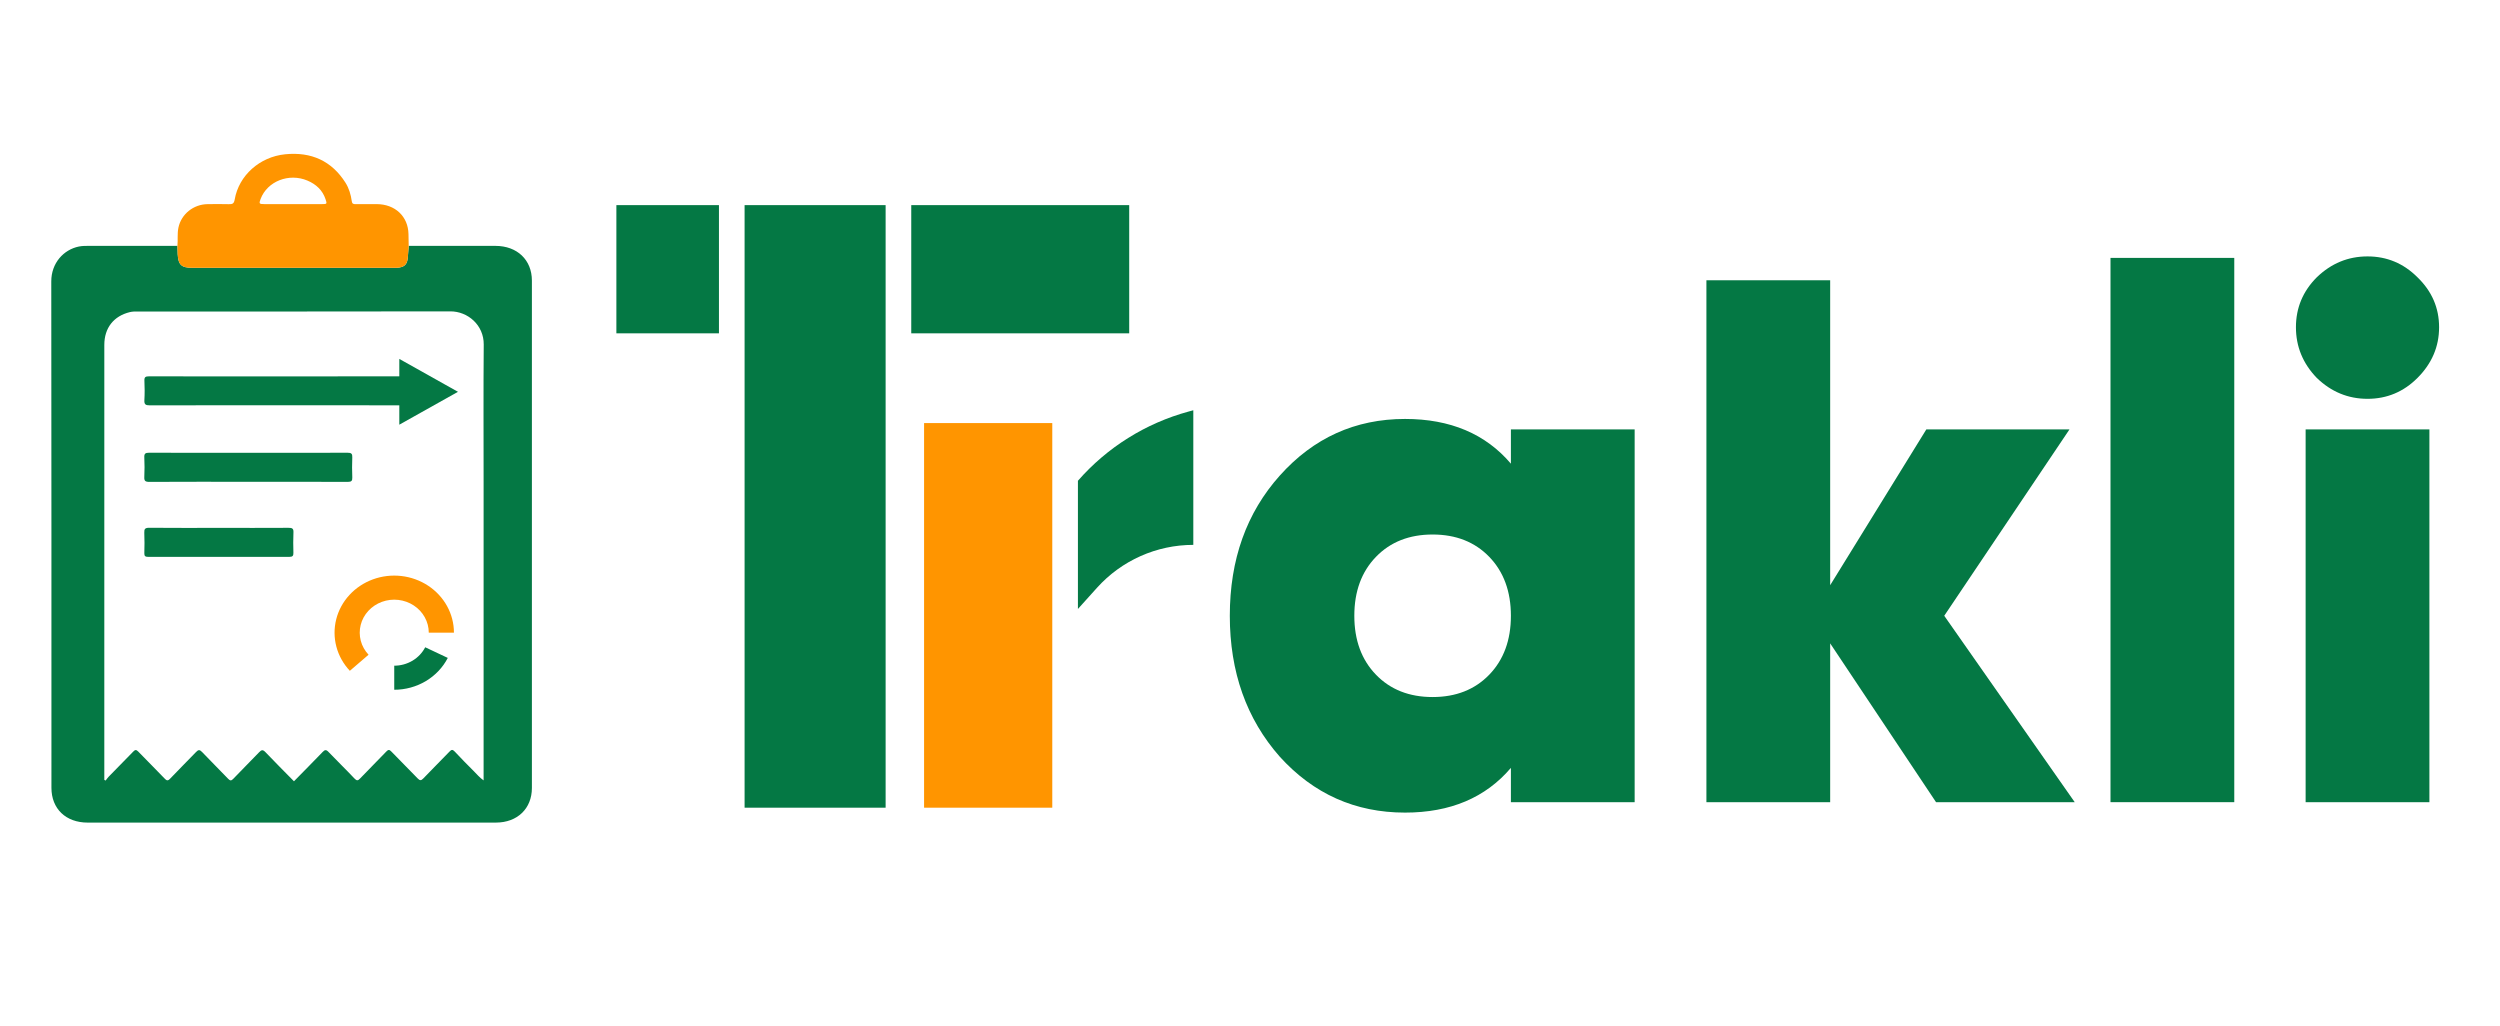
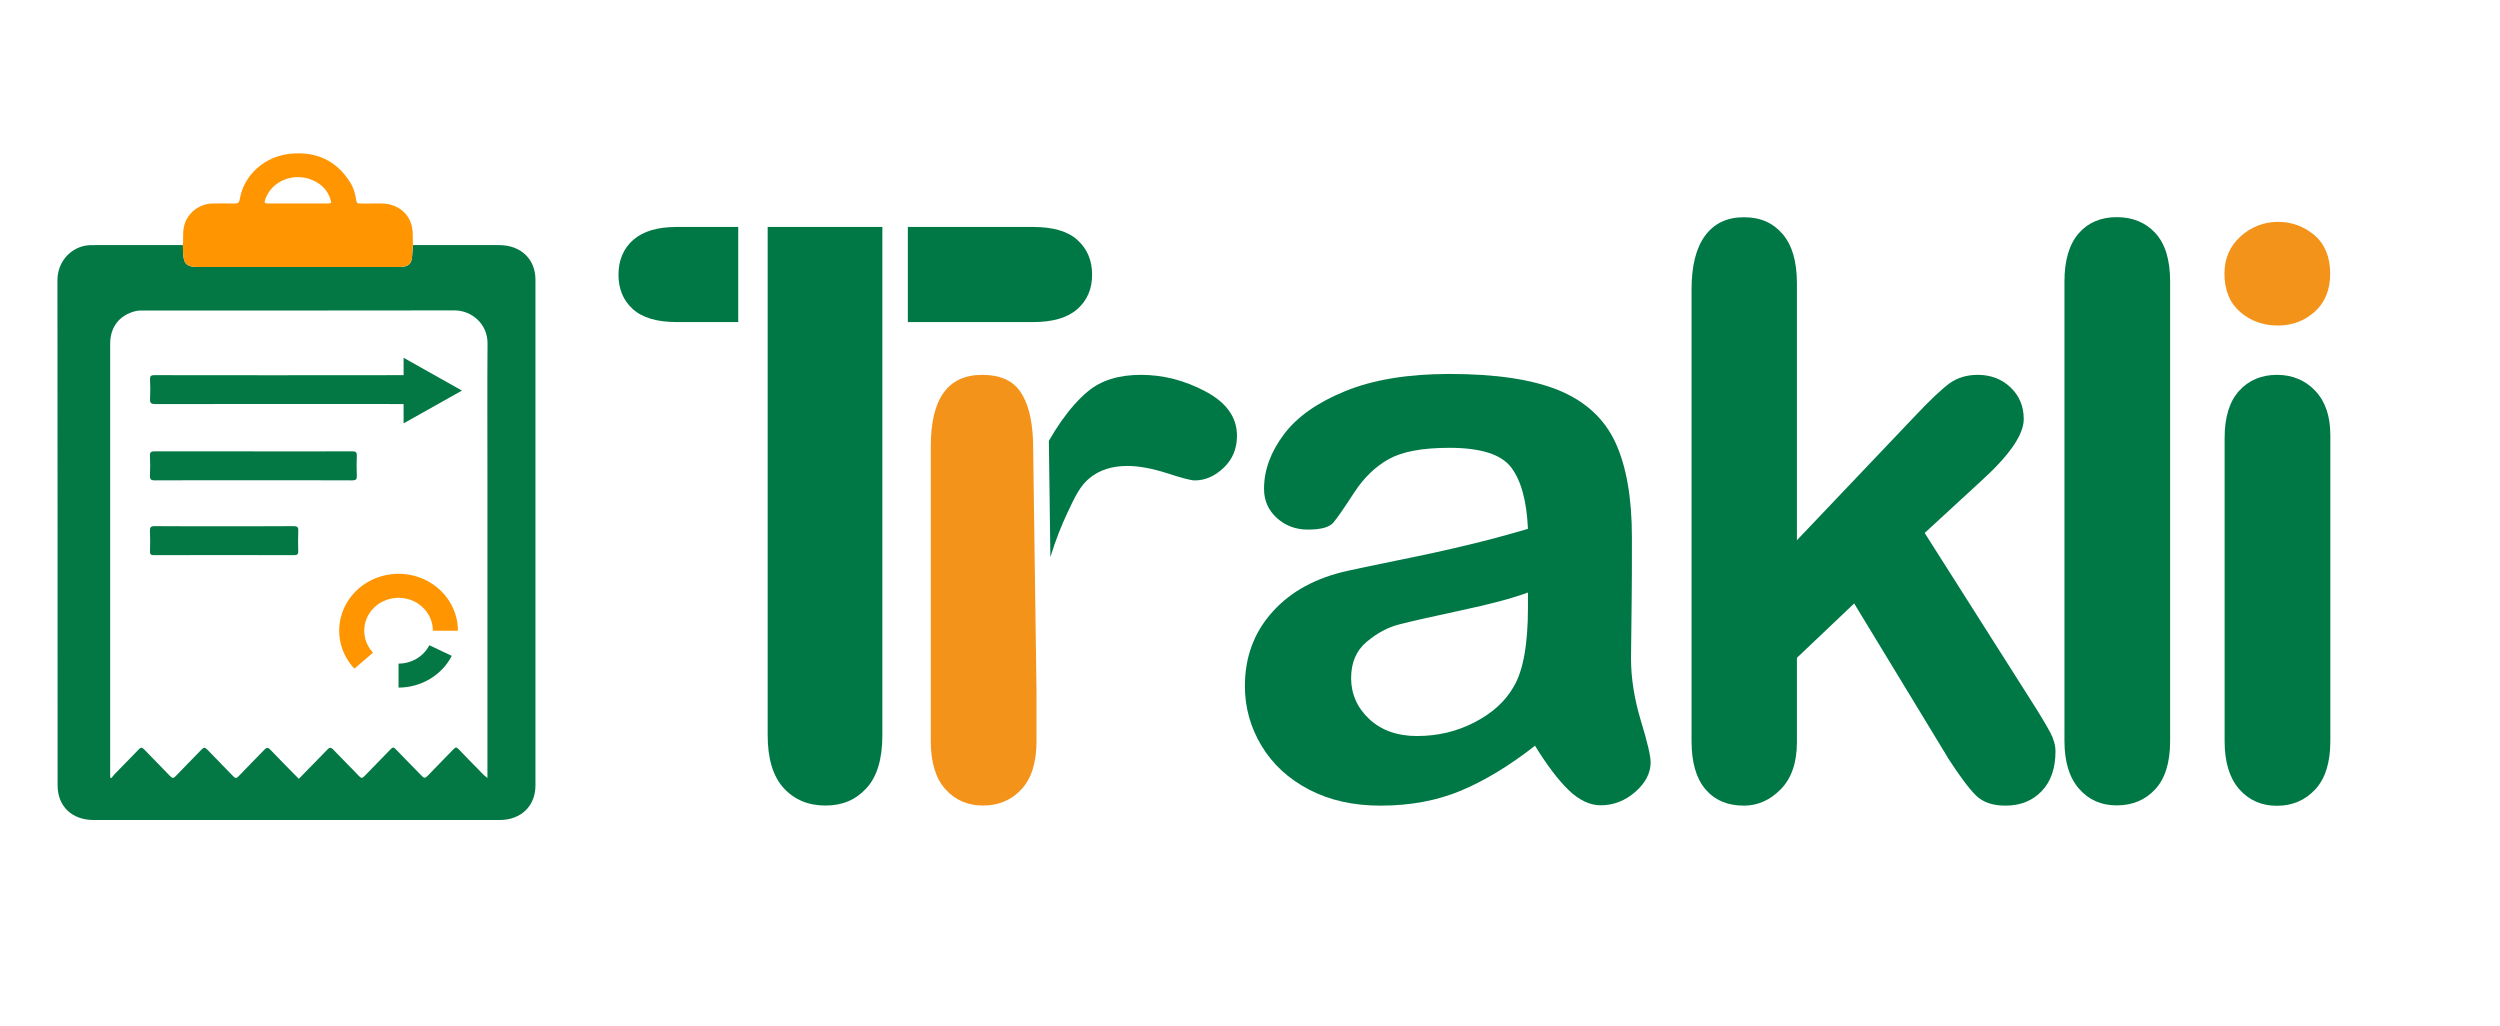
- <svg xmlns="http://www.w3.org/2000/svg" width="195" height="80" viewBox="0 0 195 80" fill="none">
-   <path d="M188.562 29.479C187.477 30.565 186.178 31.108 184.666 31.108C183.154 31.108 181.836 30.565 180.711 29.479C179.626 28.355 179.083 27.037 179.083 25.525C179.083 24.013 179.626 22.714 180.711 21.628C181.836 20.543 183.154 20 184.666 20C186.178 20 187.477 20.543 188.562 21.628C189.686 22.714 190.249 24.013 190.249 25.525C190.249 27.037 189.686 28.355 188.562 29.479ZM179.839 62.569V33.492H189.493V62.569H179.839Z" fill="#047844" />
-   <path d="M164.619 62.569V20.116H174.273V62.569H164.619Z" fill="#047844" />
-   <path d="M161.828 62.569H151.011L142.753 50.182V62.569H133.1V21.861H142.753V45.646L150.255 33.492H161.421L151.651 48.03L161.828 62.569Z" fill="#047844" />
-   <path d="M117.85 33.492H127.503V62.569H117.85V59.894C115.872 62.22 113.12 63.383 109.592 63.383C105.715 63.383 102.458 61.929 99.822 59.022C97.224 56.075 95.925 52.411 95.925 48.03C95.925 43.65 97.224 40.005 99.822 37.097C102.458 34.151 105.715 32.678 109.592 32.678C113.12 32.678 115.872 33.841 117.85 36.167V33.492ZM107.324 52.625C108.448 53.788 109.921 54.369 111.743 54.369C113.565 54.369 115.039 53.788 116.163 52.625C117.287 51.462 117.85 49.93 117.85 48.03C117.85 46.131 117.287 44.599 116.163 43.436C115.039 42.273 113.565 41.692 111.743 41.692C109.921 41.692 108.448 42.273 107.324 43.436C106.199 44.599 105.637 46.131 105.637 48.03C105.637 49.93 106.199 51.462 107.324 52.625Z" fill="#047844" />
-   <rect x="58.078" y="16" width="11" height="47" fill="#047844" />
-   <rect x="71.078" y="16" width="17" height="10" fill="#047844" />
-   <rect x="48.078" y="16" width="8" height="10" fill="#047844" />
-   <rect x="72.078" y="33" width="10" height="30" fill="#FF9500" />
-   <path d="M92.706 32.102L93.078 32V42.5C90.213 42.5 87.484 43.716 85.567 45.845L84.078 47.5V37.5C86.361 34.891 89.362 33.014 92.706 32.102Z" fill="#047844" />
-   <path d="M31.88 19.177C34.135 19.177 36.391 19.176 38.646 19.179C40.341 19.181 41.488 20.272 41.488 21.89C41.489 35.081 41.489 48.27 41.488 61.46C41.488 63.066 40.357 64.161 38.68 64.162C28.067 64.166 17.455 64.167 6.843 64.163C5.131 64.163 4.012 63.082 4.012 61.451C4.01 48.283 4.017 35.116 4 21.949C3.998 20.516 4.963 19.471 6.152 19.229C6.435 19.172 6.718 19.178 7.002 19.178C9.281 19.176 11.561 19.177 13.84 19.178C13.846 19.393 13.845 19.61 13.858 19.824C13.907 20.661 14.147 20.89 15.014 20.89C20.234 20.892 25.455 20.891 30.675 20.891C30.769 20.891 30.865 20.894 30.96 20.888C31.535 20.852 31.764 20.638 31.81 20.091C31.836 19.787 31.857 19.482 31.88 19.177H31.88ZM22.931 60.938C23.683 60.171 24.427 59.423 25.158 58.663C25.329 58.485 25.429 58.445 25.624 58.651C26.286 59.348 26.983 60.015 27.641 60.716C27.832 60.92 27.919 60.898 28.093 60.716C28.765 60.012 29.458 59.325 30.13 58.622C30.29 58.455 30.373 58.458 30.534 58.628C31.206 59.331 31.903 60.013 32.577 60.716C32.747 60.893 32.846 60.9 33.019 60.718C33.691 60.015 34.383 59.328 35.058 58.627C35.207 58.472 35.296 58.436 35.464 58.617C35.952 59.143 36.46 59.653 36.968 60.162C37.199 60.394 37.407 60.651 37.721 60.871C37.721 60.71 37.721 60.598 37.721 60.486C37.721 52.847 37.721 45.207 37.721 37.568C37.721 34.003 37.701 30.439 37.731 26.874C37.744 25.354 36.485 24.284 35.132 24.287C27 24.304 18.869 24.296 10.737 24.297C10.536 24.297 10.336 24.295 10.136 24.343C8.87 24.647 8.137 25.577 8.137 26.898C8.136 38.091 8.136 49.283 8.136 60.476C8.136 60.594 8.136 60.713 8.136 60.832C8.171 60.849 8.205 60.866 8.24 60.883C8.316 60.785 8.384 60.679 8.47 60.59C9.109 59.934 9.756 59.285 10.391 58.626C10.536 58.474 10.627 58.46 10.781 58.62C11.457 59.321 12.151 60.005 12.823 60.709C12.992 60.886 13.079 60.939 13.276 60.729C13.935 60.03 14.625 59.357 15.289 58.661C15.467 58.474 15.572 58.457 15.758 58.653C16.429 59.358 17.122 60.043 17.795 60.746C17.952 60.909 18.04 60.912 18.199 60.744C18.863 60.048 19.547 59.371 20.212 58.675C20.394 58.484 20.503 58.455 20.704 58.667C21.43 59.431 22.178 60.175 22.93 60.94L22.931 60.938Z" fill="#047844" />
-   <path d="M31.88 19.177C31.857 19.482 31.835 19.787 31.81 20.091C31.763 20.638 31.534 20.852 30.959 20.888C30.864 20.894 30.769 20.891 30.674 20.891C25.454 20.891 20.233 20.892 15.014 20.89C14.146 20.89 13.906 20.661 13.857 19.824C13.844 19.61 13.845 19.393 13.839 19.178C13.887 18.705 13.818 18.229 13.917 17.756C14.136 16.706 15.089 15.93 16.206 15.923C16.752 15.919 17.298 15.909 17.843 15.926C18.132 15.935 18.25 15.886 18.306 15.562C18.628 13.688 20.253 12.234 22.241 12.034C24.285 11.828 25.873 12.556 26.947 14.25C27.227 14.691 27.366 15.186 27.438 15.693C27.466 15.894 27.556 15.926 27.735 15.924C28.281 15.918 28.826 15.922 29.372 15.921C30.817 15.921 31.837 16.88 31.862 18.261C31.867 18.566 31.873 18.872 31.878 19.178L31.88 19.177ZM22.835 15.921C23.594 15.921 24.352 15.922 25.111 15.921C25.51 15.92 25.516 15.909 25.391 15.535C25.16 14.842 24.666 14.378 23.986 14.088C22.538 13.472 20.848 14.137 20.326 15.522C20.189 15.887 20.213 15.921 20.63 15.921C21.365 15.922 22.1 15.921 22.835 15.921L22.835 15.921Z" fill="#FF9500" />
-   <path d="M35.407 49.349C35.407 48.627 35.223 47.916 34.872 47.277C34.52 46.638 34.012 46.09 33.39 45.681C32.767 45.272 32.051 45.013 31.301 44.928C30.551 44.843 29.791 44.933 29.086 45.191C28.381 45.45 27.752 45.868 27.254 46.41C26.755 46.953 26.402 47.603 26.225 48.305C26.048 49.007 26.052 49.739 26.237 50.439C26.422 51.139 26.782 51.785 27.287 52.323L28.747 51.069C28.456 50.758 28.247 50.384 28.14 49.979C28.034 49.575 28.031 49.151 28.134 48.745C28.236 48.339 28.44 47.963 28.728 47.65C29.017 47.336 29.38 47.094 29.788 46.944C30.196 46.795 30.636 46.743 31.069 46.792C31.503 46.842 31.917 46.991 32.277 47.228C32.637 47.464 32.931 47.781 33.134 48.151C33.338 48.52 33.444 48.931 33.444 49.349H35.407Z" fill="#FF9500" />
-   <path d="M30.751 53.801C31.62 53.801 32.472 53.568 33.21 53.129C33.948 52.69 34.543 52.062 34.927 51.317L33.166 50.487C32.944 50.918 32.6 51.281 32.173 51.535C31.746 51.789 31.254 51.924 30.751 51.924L30.751 53.801Z" fill="#047844" />
-   <path d="M22.115 29.359C25.583 29.359 29.051 29.362 32.519 29.353C32.792 29.353 32.894 29.414 32.881 29.705C32.857 30.234 32.86 30.767 32.881 31.296C32.89 31.557 32.801 31.616 32.554 31.616C30.111 31.607 27.667 31.611 25.224 31.611C20.709 31.611 16.193 31.607 11.678 31.617C11.362 31.618 11.242 31.55 11.262 31.213C11.292 30.706 11.287 30.196 11.264 29.689C11.252 29.41 11.354 29.355 11.61 29.355C15.111 29.363 18.613 29.361 22.115 29.361V29.359Z" fill="#047844" />
-   <path d="M19.331 37.579C16.768 37.579 14.206 37.573 11.645 37.587C11.323 37.588 11.241 37.499 11.256 37.204C11.281 36.695 11.28 36.183 11.256 35.673C11.243 35.391 11.331 35.312 11.63 35.313C14.453 35.324 17.276 35.319 20.099 35.319C22.436 35.319 24.772 35.325 27.108 35.313C27.412 35.312 27.49 35.398 27.478 35.676C27.456 36.197 27.458 36.72 27.479 37.241C27.49 37.508 27.409 37.587 27.123 37.587C24.526 37.576 21.928 37.581 19.331 37.581V37.579Z" fill="#047844" />
-   <path d="M17.09 41.175C18.895 41.175 20.699 41.181 22.503 41.17C22.786 41.167 22.904 41.223 22.889 41.52C22.863 42.052 22.872 42.587 22.885 43.12C22.891 43.348 22.828 43.436 22.569 43.436C18.901 43.429 15.234 43.43 11.566 43.436C11.338 43.436 11.251 43.38 11.258 43.15C11.273 42.617 11.279 42.083 11.255 41.55C11.242 41.259 11.319 41.165 11.643 41.167C13.459 41.184 15.275 41.175 17.091 41.175H17.09Z" fill="#047844" />
-   <path fill-rule="evenodd" clip-rule="evenodd" d="M31.146 27.995L35.722 30.561L31.146 33.126L31.146 31.005L31.146 30.116L31.146 27.995Z" fill="#047844" />
+ <svg xmlns="http://www.w3.org/2000/svg" width="195px" height="80px" viewBox="0 0 194 80" version="1.1">
+   <defs>
+     <clipPath id="clip1">
+       <path d="M 59 17 L 69 17 L 69 62.832 L 59 62.832 Z M 59 17 " />
+     </clipPath>
+     <clipPath id="clip2">
+       <path d="M 47.742 17 L 58 17 L 58 26 L 47.742 26 Z M 47.742 17 " />
+     </clipPath>
+     <clipPath id="clip3">
+       <path d="M 72 29 L 81 29 L 81 62.832 L 72 62.832 Z M 72 29 " />
+     </clipPath>
+     <clipPath id="clip4">
+       <path d="M 96 29 L 129 29 L 129 62.832 L 96 62.832 Z M 96 29 " />
+     </clipPath>
+     <clipPath id="clip5">
+       <path d="M 131 16.945 L 160 16.945 L 160 62.832 L 131 62.832 Z M 131 16.945 " />
+     </clipPath>
+     <clipPath id="clip6">
+       <path d="M 160 16.945 L 169 16.945 L 169 62.832 L 160 62.832 Z M 160 16.945 " />
+     </clipPath>
+     <clipPath id="clip7">
+       <path d="M 173 17 L 181.266 17 L 181.266 26 L 173 26 Z M 173 17 " />
+     </clipPath>
+     <clipPath id="clip8">
+       <path d="M 173 29 L 181.266 29 L 181.266 62.832 L 173 62.832 Z M 173 29 " />
+     </clipPath>
+   </defs>
+   <g id="surface1">
+     <g clip-path="url(#clip1)" clip-rule="nonzero">
+       <path style=" stroke:none;fill-rule:nonzero;fill:rgb(0%,47.059%,27.059%);fill-opacity:1;" d="M 59.379 17.703 L 59.379 57.359 C 59.379 59.195 59.797 60.559 60.633 61.477 C 61.469 62.383 62.555 62.832 63.887 62.832 C 65.219 62.832 66.254 62.383 67.078 61.484 C 67.906 60.59 68.324 59.215 68.324 57.359 L 68.324 17.703 Z M 59.379 17.703 " />
+     </g>
+     <g clip-path="url(#clip2)" clip-rule="nonzero">
+       <path style=" stroke:none;fill-rule:nonzero;fill:rgb(0%,47.059%,27.059%);fill-opacity:1;" d="M 57.082 17.703 L 57.082 25.121 L 52.27 25.121 C 50.738 25.121 49.602 24.781 48.855 24.105 C 48.109 23.426 47.742 22.539 47.742 21.422 C 47.742 20.305 48.133 19.367 48.906 18.699 C 49.684 18.031 50.797 17.703 52.27 17.703 Z M 57.082 17.703 " />
+     </g>
+     <path style=" stroke:none;fill-rule:nonzero;fill:rgb(0%,47.059%,27.059%);fill-opacity:1;" d="M 84.684 21.422 C 84.684 22.539 84.305 23.426 83.539 24.105 C 82.773 24.781 81.629 25.121 80.098 25.121 L 70.312 25.121 L 70.312 17.703 L 80.098 17.703 C 81.648 17.703 82.805 18.043 83.551 18.73 C 84.305 19.418 84.684 20.316 84.684 21.422 Z M 84.684 21.422 " />
+     <g clip-path="url(#clip3)" clip-rule="nonzero">
+       <path style=" stroke:none;fill-rule:nonzero;fill:rgb(95.294%,57.647%,10.196%);fill-opacity:1;" d="M 80.078 34.383 C 80.012 32.688 79.68 31.402 79.074 30.535 C 78.477 29.668 77.484 29.238 76.121 29.238 C 73.434 29.238 72.102 31.094 72.102 34.801 L 72.102 57.809 C 72.102 59.461 72.48 60.719 73.246 61.566 C 74.012 62.414 74.988 62.832 76.18 62.832 C 77.375 62.832 78.387 62.414 79.164 61.574 C 79.949 60.738 80.348 59.48 80.348 57.809 L 80.348 53.961 Z M 80.078 34.383 " />
+     </g>
+     <path style=" stroke:none;fill-rule:nonzero;fill:rgb(0%,47.059%,27.059%);fill-opacity:1;" d="M 95.984 33.984 C 95.984 35 95.637 35.828 94.949 36.484 C 94.254 37.145 93.496 37.473 92.691 37.473 C 92.395 37.473 91.668 37.281 90.504 36.902 C 89.348 36.535 88.324 36.344 87.438 36.344 C 86.234 36.344 85.242 36.664 84.477 37.301 C 83.77 37.891 83.391 38.629 82.695 40.133 C 82.328 40.922 81.859 42.047 81.43 43.453 C 81.391 40.434 81.352 37.41 81.312 34.383 C 81.641 33.812 81.969 33.297 82.297 32.828 C 82.973 31.879 83.648 31.113 84.348 30.535 C 85.379 29.668 86.762 29.238 88.492 29.238 C 90.227 29.238 91.906 29.668 93.535 30.535 C 95.168 31.402 95.984 32.559 95.984 33.984 Z M 95.984 33.984 " />
+     <g clip-path="url(#clip4)" clip-rule="nonzero">
+       <path style=" stroke:none;fill-rule:nonzero;fill:rgb(0%,47.059%,27.059%);fill-opacity:1;" d="M 119.219 58.176 C 117.23 59.73 115.301 60.898 113.441 61.676 C 111.578 62.453 109.492 62.84 107.172 62.84 C 105.055 62.84 103.203 62.422 101.602 61.586 C 100 60.75 98.77 59.613 97.902 58.176 C 97.039 56.742 96.602 55.188 96.602 53.512 C 96.602 51.25 97.316 49.324 98.75 47.73 C 100.18 46.133 102.141 45.066 104.637 44.52 C 105.164 44.398 106.457 44.129 108.535 43.703 C 110.605 43.285 112.387 42.895 113.867 42.535 C 115.348 42.188 116.949 41.758 118.68 41.25 C 118.582 39.066 118.145 37.473 117.367 36.453 C 116.594 35.438 114.992 34.93 112.555 34.93 C 110.457 34.93 108.883 35.219 107.828 35.809 C 106.773 36.395 105.871 37.273 105.113 38.438 C 104.359 39.605 103.82 40.383 103.512 40.75 C 103.203 41.129 102.527 41.309 101.504 41.309 C 100.578 41.309 99.773 41.012 99.105 40.414 C 98.441 39.812 98.094 39.059 98.094 38.129 C 98.094 36.676 98.609 35.27 99.633 33.895 C 100.66 32.516 102.258 31.391 104.438 30.504 C 106.617 29.617 109.32 29.168 112.566 29.168 C 116.184 29.168 119.039 29.598 121.109 30.453 C 123.176 31.312 124.648 32.668 125.504 34.52 C 126.359 36.375 126.789 38.836 126.789 41.906 C 126.789 43.84 126.789 45.488 126.77 46.844 C 126.758 48.199 126.738 49.691 126.719 51.348 C 126.719 52.902 126.977 54.52 127.484 56.203 C 128 57.887 128.25 58.973 128.25 59.453 C 128.25 60.301 127.852 61.066 127.055 61.766 C 126.262 62.461 125.355 62.812 124.352 62.812 C 123.504 62.812 122.668 62.414 121.844 61.617 C 121.02 60.816 120.145 59.66 119.219 58.145 Z M 118.68 46.215 C 117.477 46.664 115.719 47.133 113.41 47.621 C 111.102 48.117 109.512 48.477 108.625 48.707 C 107.738 48.934 106.895 49.395 106.09 50.07 C 105.285 50.75 104.887 51.688 104.887 52.902 C 104.887 54.117 105.363 55.215 106.309 56.094 C 107.254 56.969 108.496 57.41 110.02 57.41 C 111.648 57.41 113.152 57.051 114.535 56.332 C 115.914 55.613 116.922 54.695 117.566 53.562 C 118.312 52.316 118.68 50.25 118.68 47.391 Z M 118.68 46.215 " />
+     </g>
+     <g clip-path="url(#clip5)" clip-rule="nonzero">
+       <path style=" stroke:none;fill-rule:nonzero;fill:rgb(0%,47.059%,27.059%);fill-opacity:1;" d="M 151.406 59.055 L 144.125 47.07 L 139.66 51.309 L 139.66 57.879 C 139.66 59.473 139.242 60.699 138.406 61.555 C 137.57 62.414 136.605 62.84 135.52 62.84 C 134.246 62.84 133.254 62.414 132.527 61.566 C 131.801 60.719 131.441 59.461 131.441 57.809 L 131.441 22.578 C 131.441 20.746 131.789 19.348 132.496 18.383 C 133.203 17.426 134.207 16.945 135.52 16.945 C 136.832 16.945 137.797 17.387 138.543 18.254 C 139.289 19.121 139.66 20.406 139.66 22.102 L 139.66 42.137 L 148.93 32.387 C 150.07 31.18 150.949 30.355 151.555 29.906 C 152.16 29.469 152.898 29.238 153.762 29.238 C 154.785 29.238 155.641 29.566 156.328 30.223 C 157.016 30.883 157.352 31.699 157.352 32.695 C 157.352 33.902 156.238 35.52 154 37.543 L 149.625 41.57 L 158.078 54.887 C 158.707 55.875 159.152 56.633 159.422 57.141 C 159.691 57.648 159.828 58.145 159.828 58.605 C 159.828 59.922 159.473 60.949 158.754 61.707 C 158.039 62.461 157.094 62.84 155.93 62.84 C 154.926 62.84 154.148 62.574 153.602 62.023 C 153.055 61.477 152.32 60.488 151.395 59.055 Z M 151.406 59.055 " />
+     </g>
+     <g clip-path="url(#clip6)" clip-rule="nonzero">
+       <path style=" stroke:none;fill-rule:nonzero;fill:rgb(0%,47.059%,27.059%);fill-opacity:1;" d="M 160.527 57.809 L 160.527 21.969 C 160.527 20.316 160.895 19.059 161.629 18.211 C 162.367 17.363 163.359 16.938 164.605 16.938 C 165.848 16.938 166.863 17.355 167.629 18.191 C 168.395 19.031 168.77 20.285 168.77 21.961 L 168.77 57.797 C 168.77 59.473 168.383 60.727 167.605 61.566 C 166.832 62.402 165.828 62.82 164.605 62.82 C 163.379 62.82 162.414 62.383 161.66 61.516 C 160.902 60.648 160.527 59.402 160.527 57.789 Z M 160.527 57.809 " />
+     </g>
+     <g clip-path="url(#clip7)" clip-rule="nonzero">
+       <path style=" stroke:none;fill-rule:nonzero;fill:rgb(95.294%,57.647%,10.196%);fill-opacity:1;" d="M 177.188 25.391 C 178.289 25.391 179.246 25.031 180.051 24.312 C 180.855 23.594 181.254 22.598 181.254 21.332 C 181.254 20.066 180.836 19.02 180.012 18.332 C 179.188 17.645 178.242 17.305 177.176 17.305 C 176.113 17.305 175.098 17.684 174.262 18.441 C 173.426 19.199 173.008 20.168 173.008 21.332 C 173.008 22.629 173.418 23.625 174.23 24.332 C 175.047 25.039 176.031 25.391 177.176 25.391 Z M 177.188 25.391 " />
+     </g>
+     <g clip-path="url(#clip8)" clip-rule="nonzero">
+       <path style=" stroke:none;fill-rule:nonzero;fill:rgb(0%,47.059%,27.059%);fill-opacity:1;" d="M 177.098 29.238 C 175.895 29.238 174.906 29.656 174.152 30.484 C 173.398 31.312 173.02 32.539 173.02 34.172 L 173.02 57.816 C 173.02 59.434 173.398 60.68 174.152 61.547 C 174.906 62.414 175.895 62.852 177.098 62.852 C 178.301 62.852 179.305 62.422 180.09 61.574 C 180.875 60.727 181.266 59.473 181.266 57.816 L 181.266 33.934 C 181.266 32.457 180.875 31.312 180.09 30.484 C 179.305 29.656 178.309 29.238 177.098 29.238 Z M 177.098 29.238 " />
+     </g>
+     <path style=" stroke:none;fill-rule:nonzero;fill:rgb(1.569%,47.059%,26.667%);fill-opacity:1;" d="M 31.707 19.117 C 33.953 19.117 36.195 19.117 38.438 19.117 C 40.125 19.121 41.266 20.207 41.266 21.82 C 41.266 34.969 41.266 48.117 41.266 61.266 C 41.266 62.867 40.141 63.961 38.473 63.961 C 27.918 63.965 17.363 63.965 6.805 63.961 C 5.102 63.961 3.992 62.883 3.992 61.258 C 3.988 48.133 3.996 35.004 3.98 21.879 C 3.977 20.453 4.938 19.41 6.117 19.168 C 6.398 19.113 6.684 19.117 6.965 19.117 C 9.23 19.117 11.5 19.117 13.766 19.117 C 13.77 19.332 13.77 19.547 13.785 19.762 C 13.832 20.598 14.07 20.824 14.934 20.824 C 20.125 20.828 25.32 20.824 30.512 20.824 C 30.605 20.824 30.699 20.828 30.793 20.82 C 31.367 20.785 31.594 20.574 31.641 20.027 C 31.664 19.723 31.688 19.422 31.711 19.117 Z M 22.809 60.746 C 23.555 59.98 24.297 59.234 25.023 58.477 C 25.191 58.301 25.293 58.262 25.488 58.465 C 26.145 59.16 26.84 59.828 27.492 60.523 C 27.684 60.73 27.77 60.707 27.941 60.523 C 28.609 59.824 29.301 59.141 29.969 58.438 C 30.129 58.27 30.211 58.273 30.371 58.441 C 31.039 59.145 31.73 59.824 32.402 60.523 C 32.57 60.703 32.668 60.707 32.844 60.527 C 33.512 59.824 34.199 59.141 34.871 58.441 C 35.02 58.289 35.105 58.254 35.273 58.434 C 35.762 58.957 36.266 59.465 36.77 59.973 C 37 60.203 37.207 60.461 37.52 60.68 C 37.52 60.52 37.52 60.406 37.52 60.297 C 37.52 52.68 37.52 45.066 37.52 37.449 C 37.52 33.895 37.5 30.344 37.527 26.789 C 37.543 25.273 36.289 24.207 34.945 24.211 C 26.855 24.227 18.77 24.219 10.68 24.219 C 10.48 24.219 10.281 24.219 10.082 24.266 C 8.824 24.57 8.094 25.496 8.094 26.812 C 8.094 37.973 8.094 49.129 8.094 60.285 C 8.094 60.402 8.094 60.523 8.094 60.641 C 8.129 60.656 8.16 60.676 8.195 60.691 C 8.273 60.594 8.34 60.488 8.426 60.398 C 9.062 59.746 9.703 59.098 10.336 58.441 C 10.48 58.289 10.57 58.277 10.723 58.434 C 11.395 59.133 12.086 59.816 12.754 60.52 C 12.922 60.695 13.008 60.746 13.203 60.539 C 13.859 59.84 14.547 59.172 15.207 58.477 C 15.383 58.289 15.488 58.273 15.672 58.469 C 16.34 59.172 17.031 59.855 17.699 60.555 C 17.855 60.719 17.941 60.719 18.102 60.555 C 18.762 59.859 19.441 59.184 20.105 58.492 C 20.285 58.301 20.395 58.27 20.594 58.484 C 21.316 59.242 22.059 59.984 22.809 60.75 Z M 22.809 60.746 " />
+     <path style=" stroke:none;fill-rule:nonzero;fill:rgb(100%,58.431%,0%);fill-opacity:1;" d="M 31.707 19.117 C 31.688 19.422 31.664 19.727 31.641 20.027 C 31.594 20.574 31.367 20.785 30.793 20.82 C 30.699 20.828 30.605 20.824 30.512 20.824 C 25.316 20.824 20.125 20.828 14.934 20.824 C 14.07 20.824 13.832 20.598 13.781 19.762 C 13.77 19.547 13.77 19.332 13.766 19.117 C 13.812 18.648 13.742 18.172 13.844 17.699 C 14.062 16.652 15.008 15.879 16.121 15.871 C 16.664 15.867 17.207 15.859 17.746 15.875 C 18.035 15.887 18.152 15.836 18.207 15.512 C 18.527 13.645 20.145 12.195 22.121 11.996 C 24.156 11.789 25.734 12.516 26.801 14.203 C 27.082 14.645 27.219 15.137 27.289 15.645 C 27.32 15.844 27.41 15.875 27.586 15.875 C 28.129 15.867 28.672 15.871 29.215 15.871 C 30.652 15.871 31.668 16.828 31.691 18.203 C 31.695 18.508 31.703 18.812 31.707 19.117 Z M 22.715 15.871 C 23.469 15.871 24.223 15.871 24.977 15.871 C 25.375 15.871 25.379 15.859 25.254 15.484 C 25.027 14.797 24.535 14.332 23.859 14.043 C 22.418 13.43 20.738 14.094 20.219 15.473 C 20.082 15.836 20.105 15.871 20.52 15.871 C 21.25 15.871 21.98 15.871 22.711 15.871 Z M 22.715 15.871 " />
+     <path style=" stroke:none;fill-rule:nonzero;fill:rgb(100%,58.431%,0%);fill-opacity:1;" d="M 35.219 49.195 C 35.219 48.473 35.035 47.766 34.684 47.129 C 34.336 46.492 33.828 45.945 33.211 45.539 C 32.594 45.129 31.879 44.871 31.133 44.785 C 30.387 44.703 29.633 44.793 28.93 45.051 C 28.23 45.309 27.602 45.723 27.109 46.266 C 26.613 46.805 26.262 47.453 26.086 48.152 C 25.91 48.852 25.914 49.582 26.098 50.281 C 26.281 50.977 26.641 51.621 27.141 52.156 L 28.594 50.91 C 28.305 50.598 28.098 50.227 27.988 49.82 C 27.883 49.418 27.883 48.996 27.984 48.59 C 28.086 48.188 28.289 47.812 28.574 47.5 C 28.859 47.188 29.223 46.945 29.629 46.797 C 30.035 46.648 30.473 46.598 30.902 46.645 C 31.336 46.695 31.746 46.844 32.105 47.078 C 32.461 47.316 32.754 47.629 32.957 48 C 33.16 48.367 33.266 48.777 33.266 49.195 Z M 35.219 49.195 " />
+     <path style=" stroke:none;fill-rule:nonzero;fill:rgb(1.569%,47.059%,26.667%);fill-opacity:1;" d="M 30.586 53.633 C 31.449 53.633 32.297 53.398 33.031 52.961 C 33.766 52.523 34.359 51.898 34.738 51.156 L 32.988 50.328 C 32.77 50.758 32.426 51.121 32 51.375 C 31.578 51.625 31.086 51.762 30.586 51.762 Z M 30.586 53.633 " />
+     <path style=" stroke:none;fill-rule:nonzero;fill:rgb(1.569%,47.059%,26.667%);fill-opacity:1;" d="M 21.996 29.266 C 25.445 29.266 28.895 29.27 32.344 29.262 C 32.617 29.262 32.719 29.32 32.703 29.609 C 32.68 30.141 32.684 30.668 32.703 31.199 C 32.715 31.457 32.625 31.516 32.379 31.516 C 29.949 31.508 27.52 31.512 25.09 31.512 C 20.598 31.512 16.105 31.508 11.617 31.516 C 11.301 31.52 11.184 31.453 11.203 31.113 C 11.23 30.609 11.227 30.102 11.203 29.594 C 11.191 29.316 11.293 29.262 11.547 29.262 C 15.031 29.27 18.516 29.27 21.996 29.27 Z M 21.996 29.266 " />
+     <path style=" stroke:none;fill-rule:nonzero;fill:rgb(1.569%,47.059%,26.667%);fill-opacity:1;" d="M 19.227 37.461 C 16.68 37.461 14.129 37.453 11.582 37.469 C 11.262 37.469 11.18 37.379 11.195 37.086 C 11.223 36.578 11.219 36.07 11.195 35.562 C 11.184 35.281 11.27 35.199 11.566 35.203 C 14.375 35.211 17.184 35.207 19.992 35.207 C 22.316 35.207 24.641 35.215 26.965 35.203 C 27.266 35.199 27.344 35.285 27.332 35.562 C 27.309 36.082 27.312 36.605 27.332 37.125 C 27.344 37.391 27.262 37.469 26.977 37.469 C 24.395 37.457 21.812 37.461 19.227 37.461 Z M 19.227 37.461 " />
+     <path style=" stroke:none;fill-rule:nonzero;fill:rgb(1.569%,47.059%,26.667%);fill-opacity:1;" d="M 17 41.047 C 18.793 41.047 20.59 41.051 22.383 41.039 C 22.664 41.039 22.781 41.094 22.766 41.391 C 22.742 41.918 22.75 42.453 22.762 42.984 C 22.77 43.211 22.707 43.301 22.449 43.301 C 18.801 43.293 15.152 43.293 11.504 43.301 C 11.277 43.301 11.191 43.242 11.199 43.016 C 11.215 42.484 11.219 41.949 11.195 41.418 C 11.184 41.129 11.258 41.035 11.582 41.039 C 13.387 41.055 15.191 41.047 17 41.047 Z M 17 41.047 " />
+     <path style=" stroke:none;fill-rule:evenodd;fill:rgb(1.569%,47.059%,26.667%);fill-opacity:1;" d="M 30.98 27.906 L 35.531 30.465 L 30.98 33.023 Z M 30.98 27.906 " />
+   </g>
</svg>
